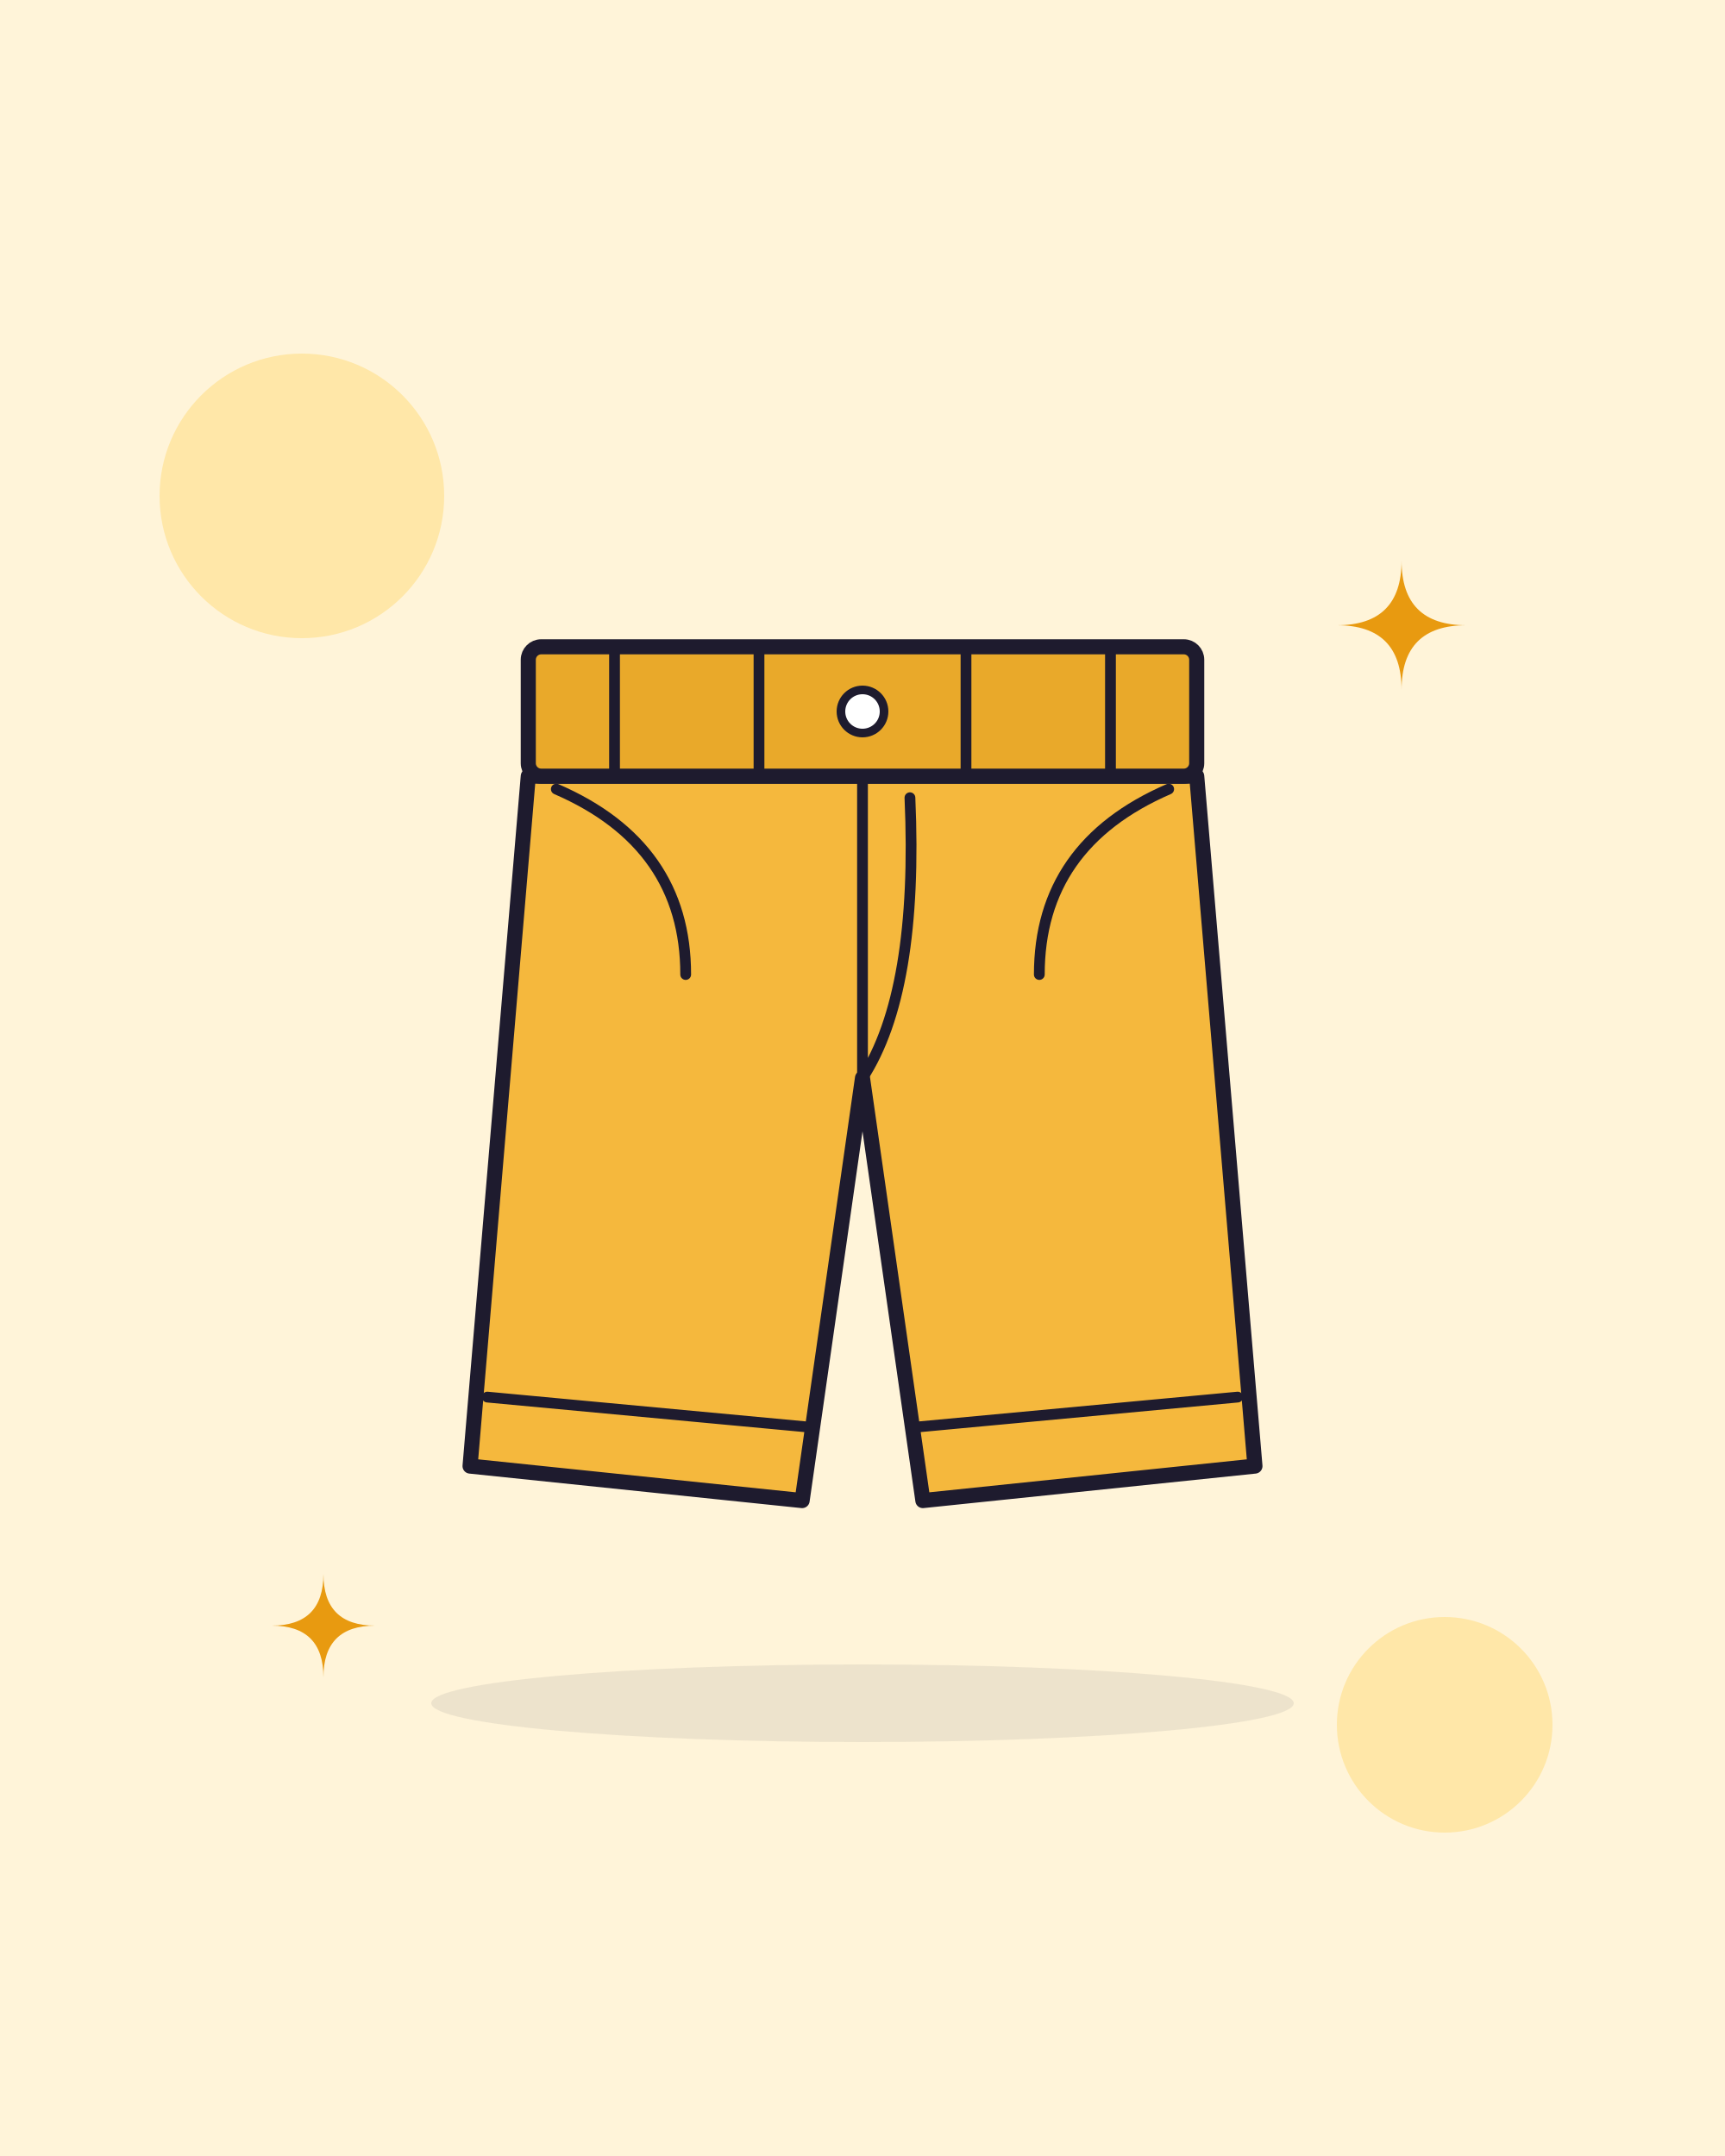
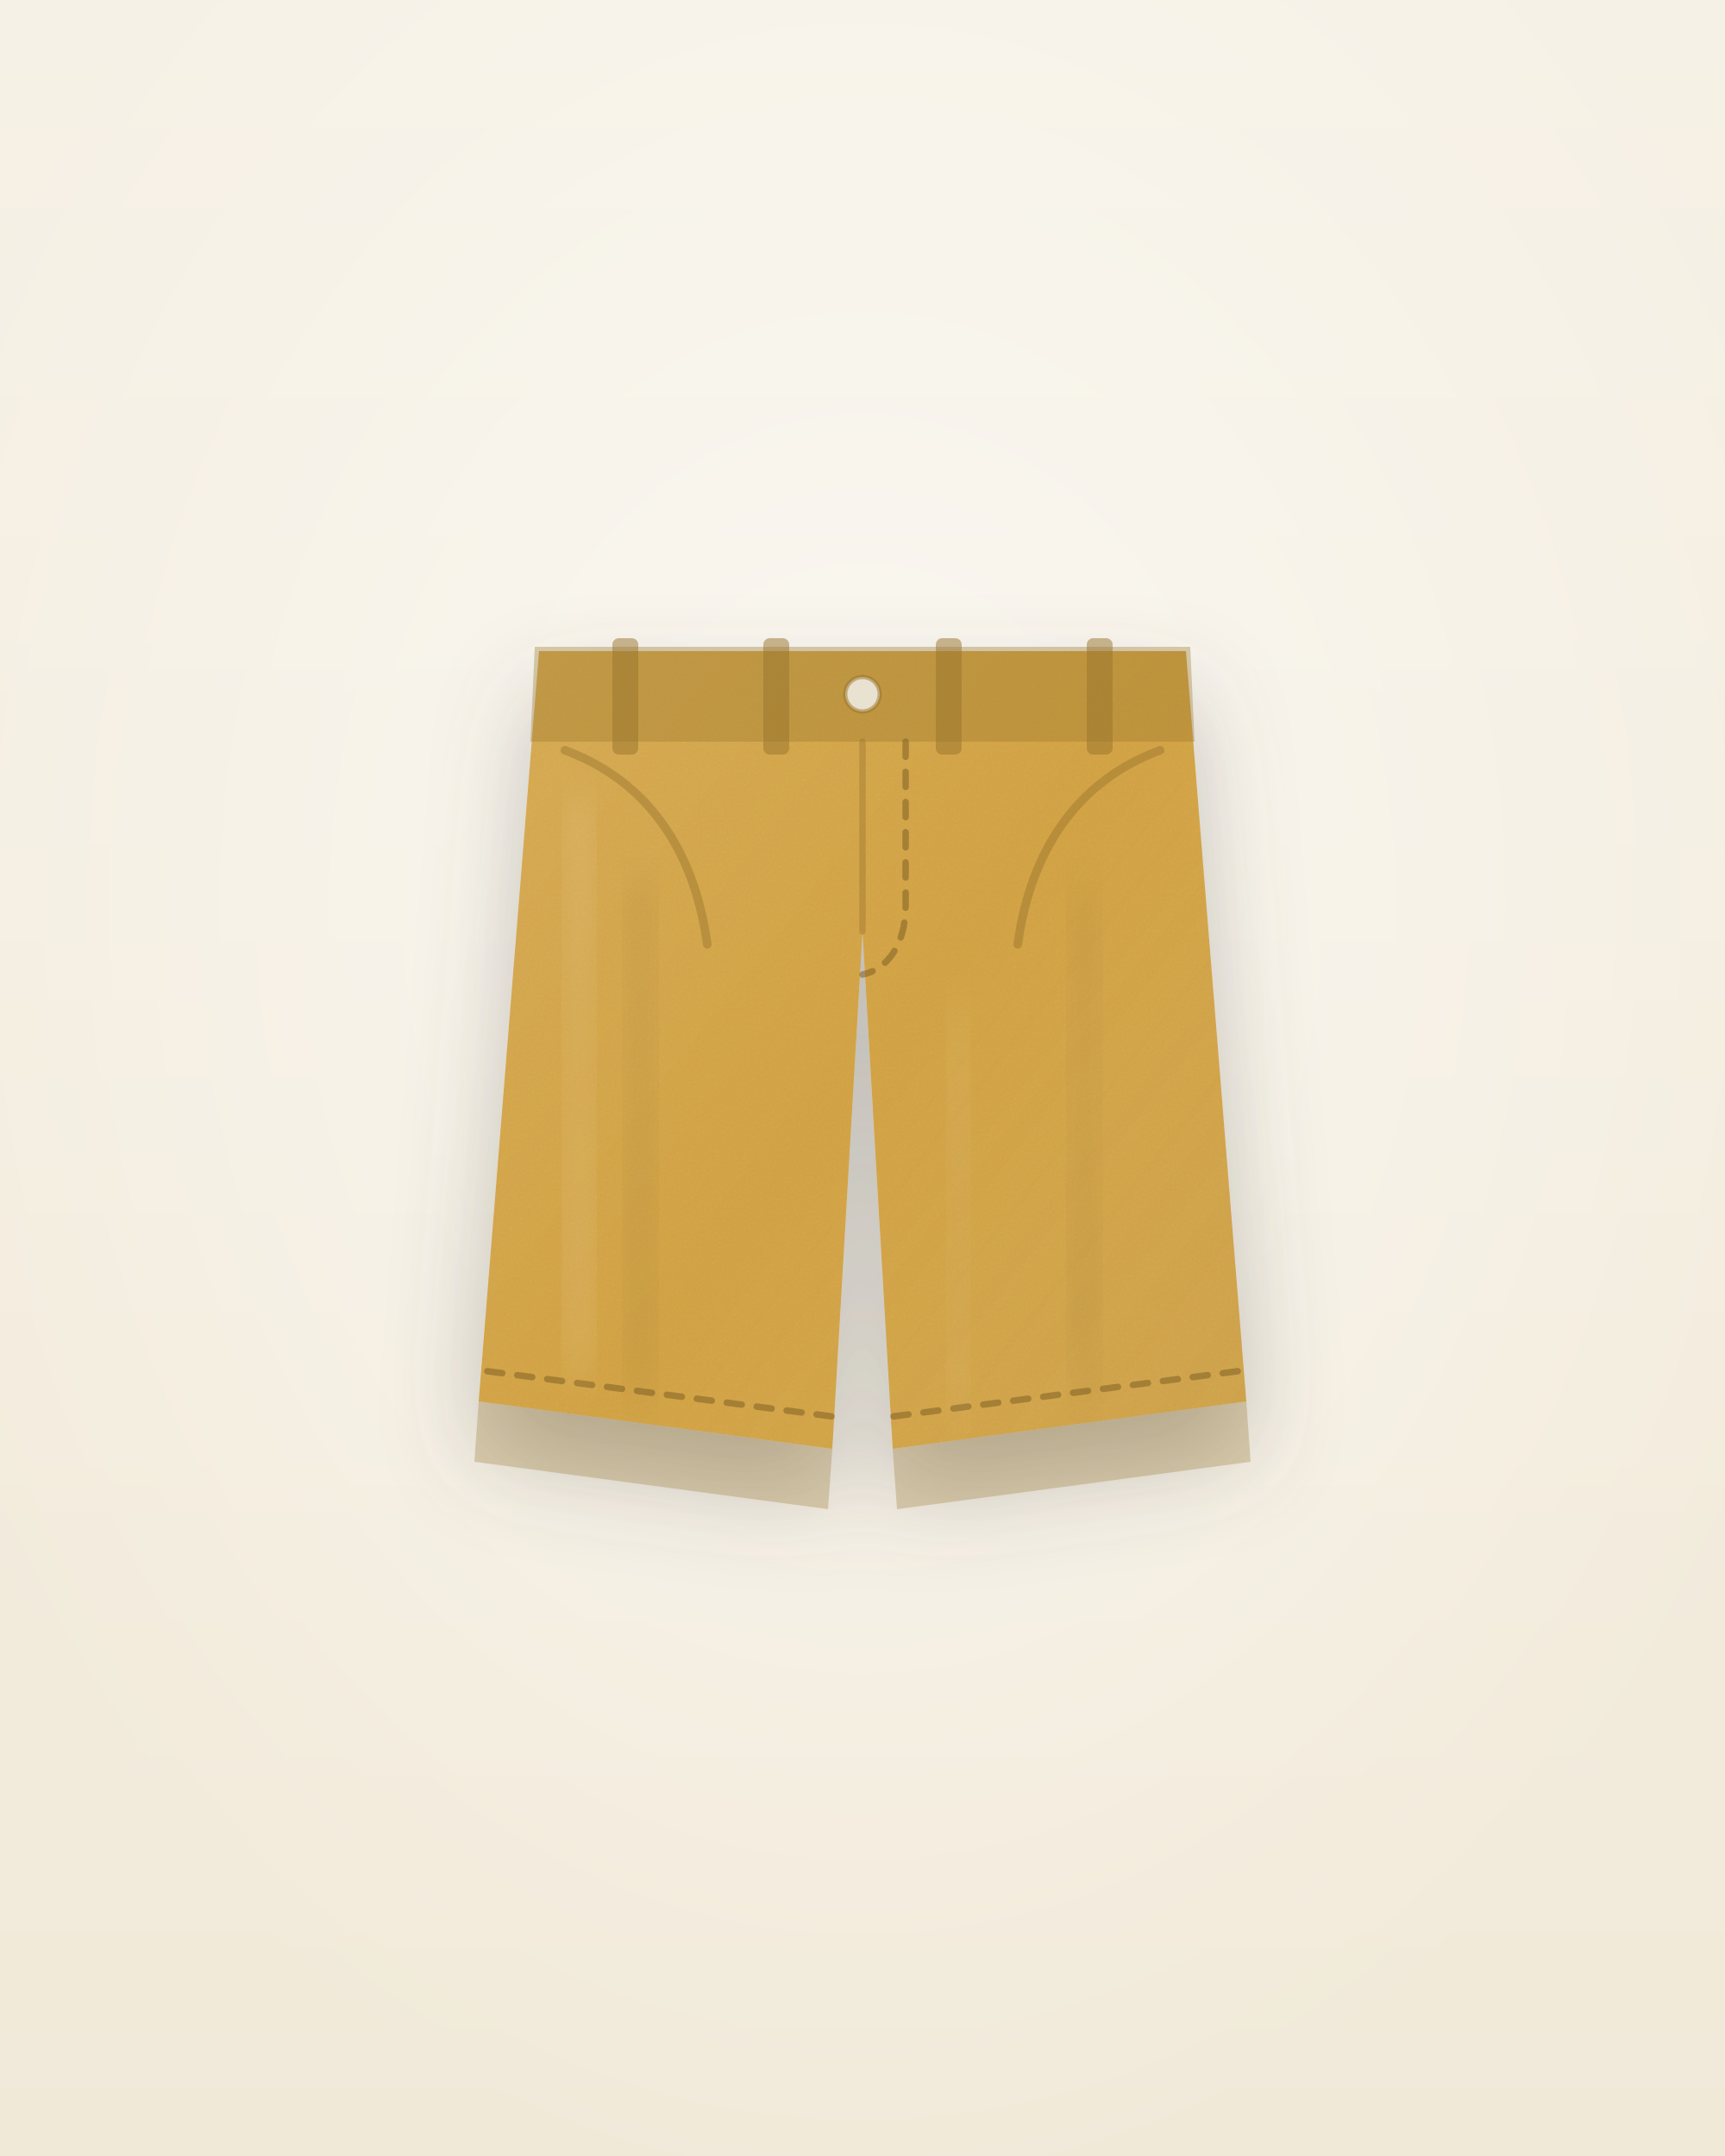
<svg xmlns="http://www.w3.org/2000/svg" viewBox="0 0 800 1000">
-   <style>
-     .g{animation:float 5s ease-in-out infinite;transform-box:fill-box;transform-origin:center}
-     .s{animation:tw 2.4s ease-in-out infinite}.s2{animation-delay:1.2s}
-     @keyframes float{0%,100%{transform:translateY(0)}50%{transform:translateY(-14px)}}
-     @keyframes tw{0%,100%{opacity:.3}50%{opacity:1}}
-     @media (prefers-reduced-motion:reduce){.g,.s{animation:none}}
-   </style>
-   <rect width="800" height="1000" fill="#FFF4D9" />
-   <circle cx="140" cy="230" r="66" fill="#FFE7A8" />
-   <circle cx="670" cy="800" r="50" fill="#FFE7A8" />
-   <path class="s" d="M650 260 Q650 290 680 290 Q650 290 650 320 Q650 290 620 290 Q650 290 650 260Z" fill="#E89A10" />
-   <path class="s s2" d="M150 730 Q150 754 174 754 Q150 754 150 778 Q150 754 126 754 Q150 754 150 730Z" fill="#E89A10" />
-   <ellipse cx="400" cy="790" rx="200" ry="18" fill="#1E1B2E" opacity=".08" />
-   <g class="g" fill="none" stroke="#1E1B2E" stroke-width="7" stroke-linejoin="round" stroke-linecap="round">
-     <path d="M245 360 L555 360 L582 680 L428 696 L400 500 L372 696 L218 680 Z" fill="#F5B83D" />
-     <rect x="245" y="300" width="310" height="60" rx="6" fill="#E9A92A" />
-     <path d="M285 300 L285 360 M515 300 L515 360 M352 300 L352 360 M448 300 L448 360" stroke-width="5" />
-     <circle cx="400" cy="330" r="10" fill="#FFFFFF" stroke-width="4" />
-     <path d="M400 360 L400 500 M422 370 Q426 460 400 500" stroke-width="5" />
-     <path d="M258 366 Q318 392 318 452 M542 366 Q482 392 482 452" stroke-width="5" />
-     <path d="M226 648 L376 662 M424 662 L574 648" stroke-width="5" />
+   <defs>
+     <linearGradient id="bg" x1="0" y1="0" x2="0" y2="1">
+       <stop offset="0" stop-color="#f6f1e6" />
+       <stop offset="1" stop-color="#f1e9d8" />
+     </linearGradient>
+     <radialGradient id="spot" cx=".5" cy=".42" r=".6">
+       <stop offset="0" stop-color="#fff" stop-opacity=".55" />
+       <stop offset="1" stop-color="#fff" stop-opacity="0" />
+     </radialGradient>
+     <linearGradient id="shade" x1="0" y1="0" x2="1" y2="1">
+       <stop offset="0" stop-color="#fff" stop-opacity=".22" />
+       <stop offset=".5" stop-color="#fff" stop-opacity="0" />
+       <stop offset="1" stop-color="#000" stop-opacity=".2" />
+     </linearGradient>
+     <filter id="drop" x="-25%" y="-25%" width="150%" height="150%">
+       <feDropShadow dx="0" dy="22" stdDeviation="22" flood-color="#605d56" flood-opacity=".35" />
+     </filter>
+     <filter id="soft">
+       <feGaussianBlur stdDeviation="10" />
+     </filter>
+     <filter id="grain" x="0" y="0" width="100%" height="100%">
+       <feTurbulence type="fractalNoise" baseFrequency=".9" numOctaves="2" stitchTiles="stitch" />
+       <feColorMatrix type="saturate" values="0" />
+       <feComponentTransfer>
+         <feFuncA type="table" tableValues="0 .09" />
+       </feComponentTransfer>
+     </filter>
+     <clipPath id="c">
+       <path d="M250 302 L550 302 L578 650 L414 672 L400 432 L386 672 L222 650 Z" />
+     </clipPath>
+   </defs>
+   <rect width="800" height="1000" fill="url(#bg)" />
+   <rect width="800" height="1000" fill="url(#spot)" />
+   <path d="M250 302 L550 302 L578 650 L414 672 L400 432 L386 672 L222 650 Z" fill="#d3a23f" filter="url(#drop)" />
+   <g clip-path="url(#c)">
+     <rect width="800" height="1000" fill="url(#shade)" />
+     <rect width="800" height="1000" filter="url(#grain)" />
+   </g>
+   <g fill="none" stroke-linecap="round" stroke-linejoin="round">
+     <path d="M248 300 L552 300 L554 344 L246 344 Z" fill="#98752d" fill-opacity=".35" stroke="none" />
+     <rect x="284" y="296" width="12" height="54" rx="3" fill="#98752d" fill-opacity=".5" />
+     <rect x="354" y="296" width="12" height="54" rx="3" fill="#98752d" fill-opacity=".5" />
+     <rect x="434" y="296" width="12" height="54" rx="3" fill="#98752d" fill-opacity=".5" />
+     <rect x="504" y="296" width="12" height="54" rx="3" fill="#98752d" fill-opacity=".5" />
+     <circle cx="400" cy="322" r="8" fill="#e9e2d0" stroke="#98752d" stroke-opacity=".5" stroke-width="2" />
+     <path d="M400 344 L400 432" stroke="#98752d" stroke-opacity="0.4" stroke-width="3" />
+     <path d="M420 344 L420 420 C420 440 410 450 400 452" stroke="#7f6126" stroke-opacity=".55" stroke-width="3" stroke-dasharray="7 7" />
+     <path d="M262 348 C300 362 322 394 328 438 M538 348 C500 362 478 394 472 438" stroke="#98752d" stroke-opacity="0.45" stroke-width="4" />
+     <path d="M222 650 L386 672 L384 700 L220 678 Z M578 650 L414 672 L416 700 L580 678 Z" fill="#98752d" fill-opacity=".3" stroke="none" />
+     <path d="M226 636 L386 657 M574 636 L414 657" stroke="#7f6126" stroke-opacity=".55" stroke-width="3" stroke-dasharray="7 7" />
+     <path d="M300 420 C310 500 300 580 290 640" stroke="#000" stroke-opacity=".07" stroke-width="26" filter="url(#soft)" />
+     <path d="M500 420 C490 500 500 580 510 640" stroke="#000" stroke-opacity=".07" stroke-width="20" filter="url(#soft)" />
+     <path d="M268 380 C280 470 276 560 262 630" stroke="#fff" stroke-opacity=".16" stroke-width="22" filter="url(#soft)" />
+     <path d="M440 470 C450 540 452 600 446 650" stroke="#fff" stroke-opacity=".16" stroke-width="14" filter="url(#soft)" />
  </g>
</svg>
